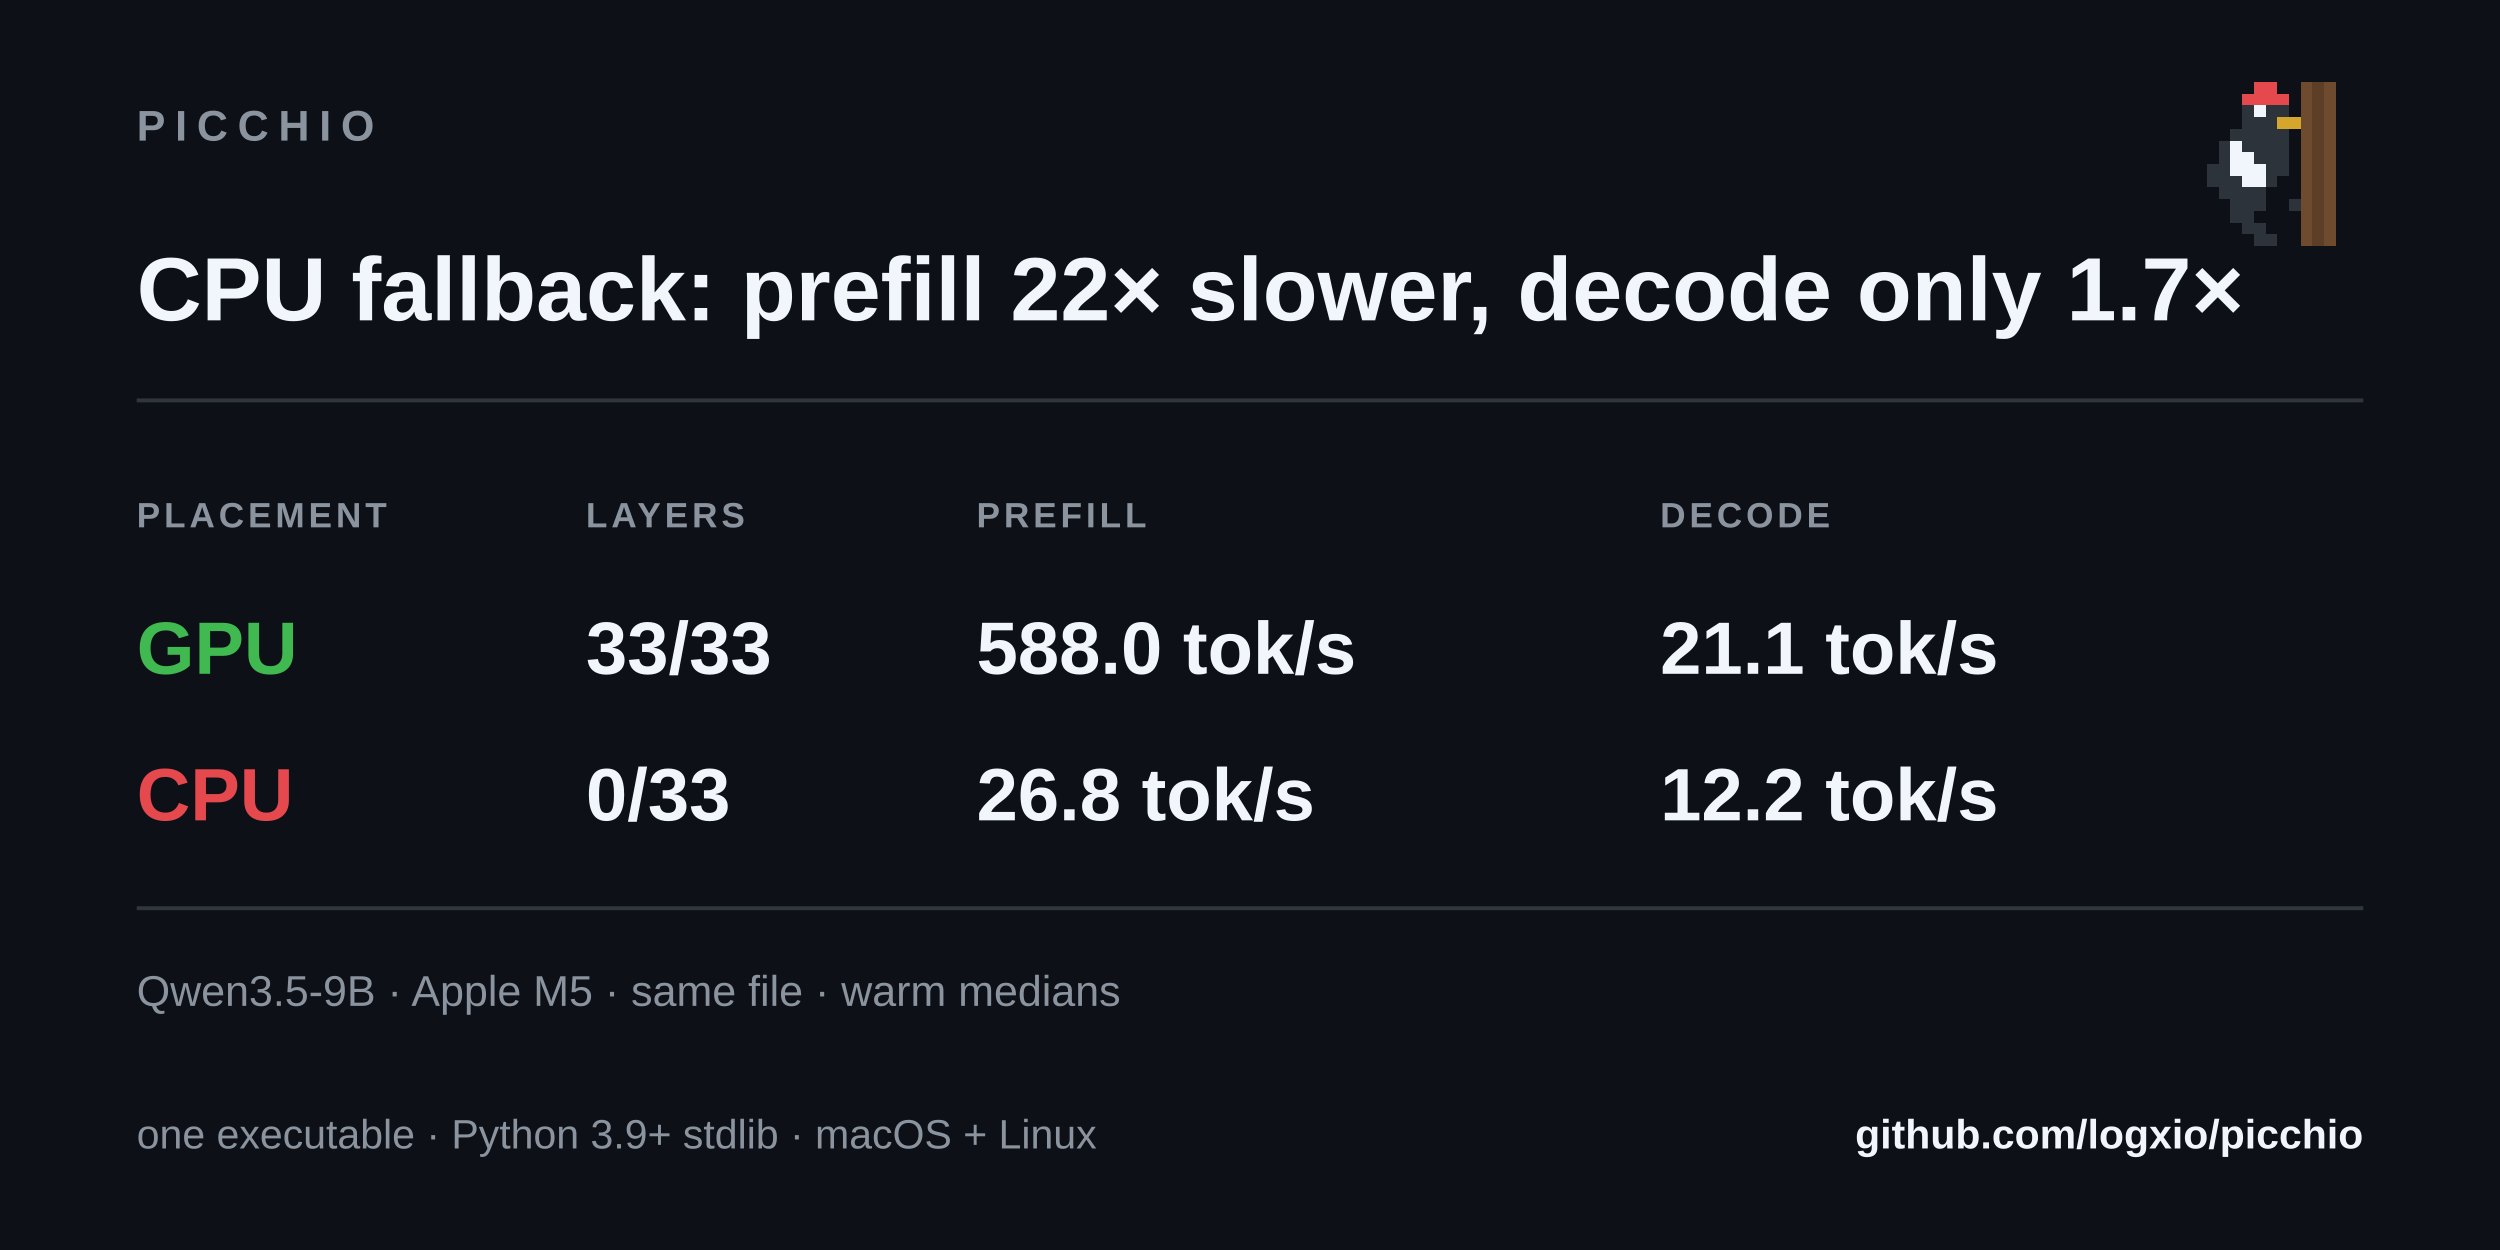
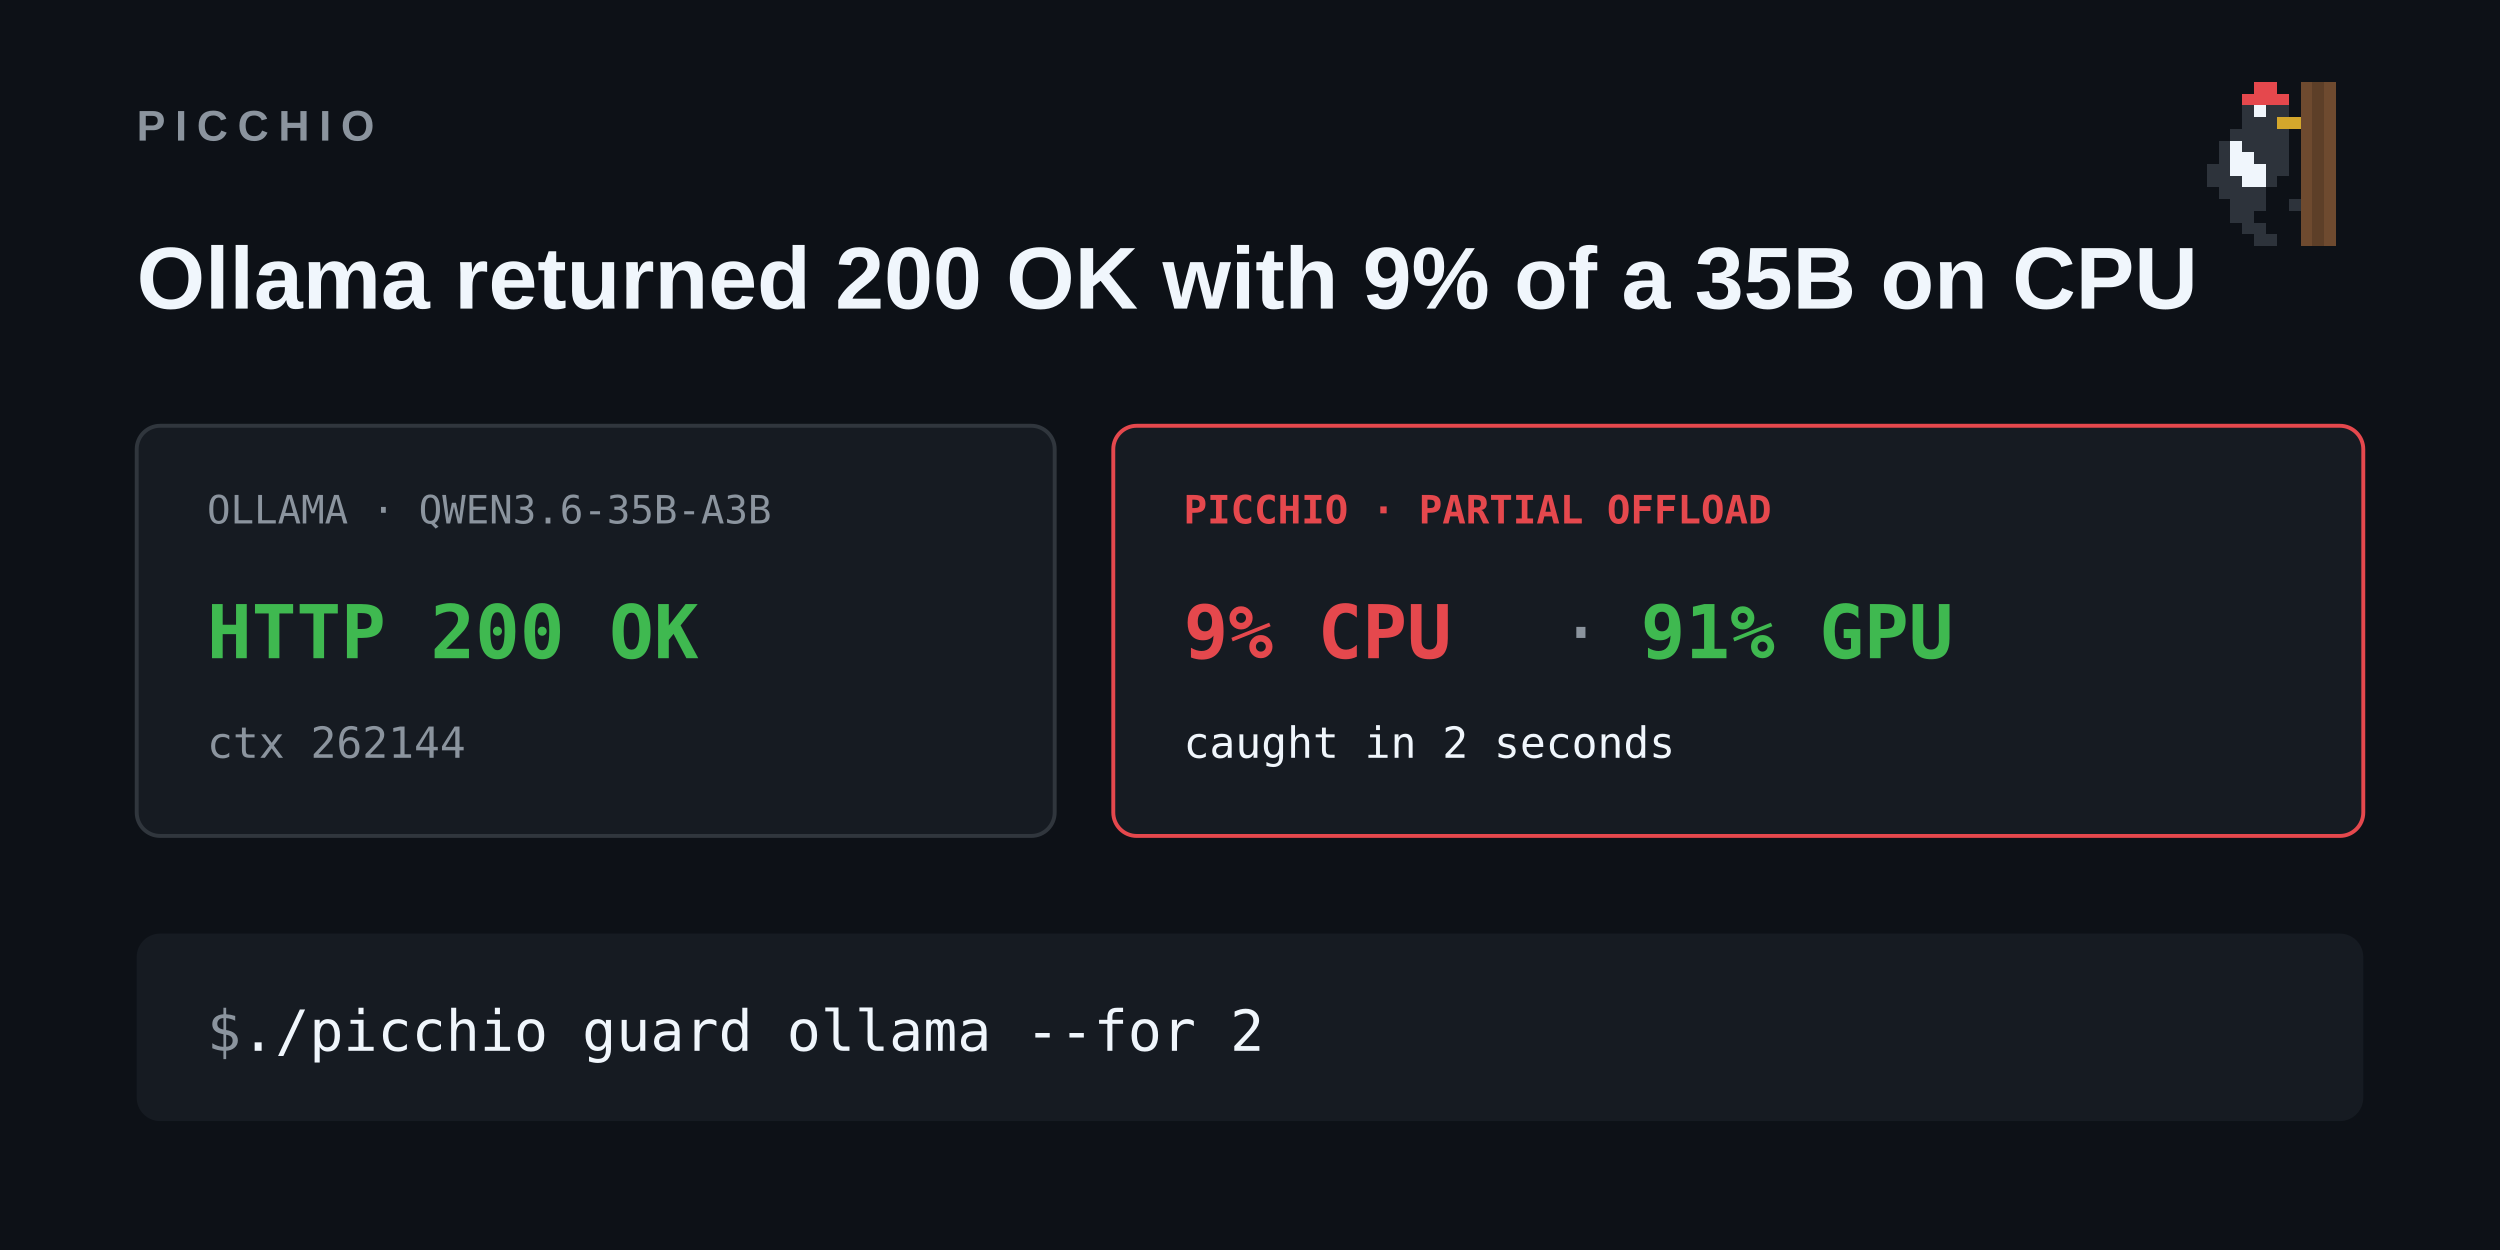
<svg xmlns="http://www.w3.org/2000/svg" width="1280" height="640" viewBox="0 0 1280 640">
  <rect width="1280" height="640" fill="#0d1117" />
  <g transform="translate(1100 42) scale(6)" shape-rendering="crispEdges">
    <rect x="9" y="0" width="2" height="1" fill="#e5484d" />
    <rect x="13" y="0" width="1" height="1" fill="#6e4a2f" />
    <rect x="14" y="0" width="1" height="1" fill="#5d3f28" />
    <rect x="15" y="0" width="1" height="1" fill="#6e4a2f" />
    <rect x="8" y="1" width="4" height="1" fill="#e5484d" />
    <rect x="13" y="1" width="1" height="1" fill="#6e4a2f" />
    <rect x="14" y="1" width="1" height="1" fill="#5d3f28" />
    <rect x="15" y="1" width="1" height="1" fill="#6e4a2f" />
    <rect x="8" y="2" width="1" height="1" fill="#2d333b" />
    <rect x="9" y="2" width="1" height="1" fill="#f0f6fc" />
    <rect x="10" y="2" width="2" height="1" fill="#2d333b" />
    <rect x="13" y="2" width="1" height="1" fill="#6e4a2f" />
    <rect x="14" y="2" width="1" height="1" fill="#5d3f28" />
    <rect x="15" y="2" width="1" height="1" fill="#6e4a2f" />
    <rect x="8" y="3" width="3" height="1" fill="#2d333b" />
    <rect x="11" y="3" width="2" height="1" fill="#d4a72c" />
    <rect x="13" y="3" width="1" height="1" fill="#6e4a2f" />
    <rect x="14" y="3" width="1" height="1" fill="#5d3f28" />
    <rect x="15" y="3" width="1" height="1" fill="#6e4a2f" />
    <rect x="7" y="4" width="5" height="1" fill="#2d333b" />
    <rect x="13" y="4" width="1" height="1" fill="#6e4a2f" />
    <rect x="14" y="4" width="1" height="1" fill="#5d3f28" />
    <rect x="15" y="4" width="1" height="1" fill="#6e4a2f" />
    <rect x="6" y="5" width="1" height="1" fill="#2d333b" />
    <rect x="7" y="5" width="1" height="1" fill="#f0f6fc" />
    <rect x="8" y="5" width="4" height="1" fill="#2d333b" />
    <rect x="13" y="5" width="1" height="1" fill="#6e4a2f" />
    <rect x="14" y="5" width="1" height="1" fill="#5d3f28" />
    <rect x="15" y="5" width="1" height="1" fill="#6e4a2f" />
    <rect x="6" y="6" width="1" height="1" fill="#2d333b" />
    <rect x="7" y="6" width="2" height="1" fill="#f0f6fc" />
    <rect x="9" y="6" width="3" height="1" fill="#2d333b" />
    <rect x="13" y="6" width="1" height="1" fill="#6e4a2f" />
    <rect x="14" y="6" width="1" height="1" fill="#5d3f28" />
    <rect x="15" y="6" width="1" height="1" fill="#6e4a2f" />
    <rect x="5" y="7" width="2" height="1" fill="#2d333b" />
    <rect x="7" y="7" width="3" height="1" fill="#f0f6fc" />
    <rect x="10" y="7" width="2" height="1" fill="#2d333b" />
    <rect x="13" y="7" width="1" height="1" fill="#6e4a2f" />
    <rect x="14" y="7" width="1" height="1" fill="#5d3f28" />
    <rect x="15" y="7" width="1" height="1" fill="#6e4a2f" />
    <rect x="5" y="8" width="3" height="1" fill="#2d333b" />
    <rect x="8" y="8" width="2" height="1" fill="#f0f6fc" />
    <rect x="10" y="8" width="1" height="1" fill="#2d333b" />
    <rect x="13" y="8" width="1" height="1" fill="#6e4a2f" />
    <rect x="14" y="8" width="1" height="1" fill="#5d3f28" />
    <rect x="15" y="8" width="1" height="1" fill="#6e4a2f" />
    <rect x="6" y="9" width="4" height="1" fill="#2d333b" />
    <rect x="13" y="9" width="1" height="1" fill="#6e4a2f" />
    <rect x="14" y="9" width="1" height="1" fill="#5d3f28" />
    <rect x="15" y="9" width="1" height="1" fill="#6e4a2f" />
    <rect x="7" y="10" width="3" height="1" fill="#2d333b" />
    <rect x="12" y="10" width="1" height="1" fill="#2d333b" />
    <rect x="13" y="10" width="1" height="1" fill="#6e4a2f" />
    <rect x="14" y="10" width="1" height="1" fill="#5d3f28" />
    <rect x="15" y="10" width="1" height="1" fill="#6e4a2f" />
    <rect x="7" y="11" width="2" height="1" fill="#2d333b" />
    <rect x="13" y="11" width="1" height="1" fill="#6e4a2f" />
    <rect x="14" y="11" width="1" height="1" fill="#5d3f28" />
    <rect x="15" y="11" width="1" height="1" fill="#6e4a2f" />
    <rect x="8" y="12" width="2" height="1" fill="#2d333b" />
    <rect x="13" y="12" width="1" height="1" fill="#6e4a2f" />
    <rect x="14" y="12" width="1" height="1" fill="#5d3f28" />
    <rect x="15" y="12" width="1" height="1" fill="#6e4a2f" />
    <rect x="9" y="13" width="2" height="1" fill="#2d333b" />
    <rect x="13" y="13" width="1" height="1" fill="#6e4a2f" />
    <rect x="14" y="13" width="1" height="1" fill="#5d3f28" />
    <rect x="15" y="13" width="1" height="1" fill="#6e4a2f" />
  </g>
  <text x="70" y="72" fill="#8b949e" font-family="Arial, Helvetica, sans-serif" font-size="22" font-weight="700" letter-spacing="5">PICCHIO</text>
-   <text x="70" y="164" fill="#f0f6fc" font-family="Arial, Helvetica, sans-serif" font-size="46" font-weight="700">CPU fallback: prefill 22× slower, decode only 1.7×</text>
-   <line x1="70" y1="205" x2="1210" y2="205" stroke="#30363d" stroke-width="2" />
-   <text x="70" y="270" fill="#8b949e" font-family="Arial, Helvetica, sans-serif" font-size="18" font-weight="700" letter-spacing="2">PLACEMENT</text>
-   <text x="300" y="270" fill="#8b949e" font-family="Arial, Helvetica, sans-serif" font-size="18" font-weight="700" letter-spacing="2">LAYERS</text>
-   <text x="500" y="270" fill="#8b949e" font-family="Arial, Helvetica, sans-serif" font-size="18" font-weight="700" letter-spacing="2">PREFILL</text>
-   <text x="850" y="270" fill="#8b949e" font-family="Arial, Helvetica, sans-serif" font-size="18" font-weight="700" letter-spacing="2">DECODE</text>
-   <text x="70" y="345" fill="#3fb950" font-family="Arial, Helvetica, sans-serif" font-size="38" font-weight="700">GPU</text>
-   <text x="300" y="345" fill="#f0f6fc" font-family="Arial, Helvetica, sans-serif" font-size="38" font-weight="700">33/33</text>
-   <text x="500" y="345" fill="#f0f6fc" font-family="Arial, Helvetica, sans-serif" font-size="38" font-weight="700">588.0 tok/s</text>
-   <text x="850" y="345" fill="#f0f6fc" font-family="Arial, Helvetica, sans-serif" font-size="38" font-weight="700">21.1 tok/s</text>
-   <text x="70" y="420" fill="#e5484d" font-family="Arial, Helvetica, sans-serif" font-size="38" font-weight="700">CPU</text>
-   <text x="300" y="420" fill="#f0f6fc" font-family="Arial, Helvetica, sans-serif" font-size="38" font-weight="700">0/33</text>
-   <text x="500" y="420" fill="#f0f6fc" font-family="Arial, Helvetica, sans-serif" font-size="38" font-weight="700">26.8 tok/s</text>
-   <text x="850" y="420" fill="#f0f6fc" font-family="Arial, Helvetica, sans-serif" font-size="38" font-weight="700">12.2 tok/s</text>
-   <line x1="70" y1="465" x2="1210" y2="465" stroke="#30363d" stroke-width="2" />
-   <text x="70" y="515" fill="#8b949e" font-family="Arial, Helvetica, sans-serif" font-size="22">Qwen3.5-9B · Apple M5 · same file · warm medians</text>
-   <text x="70" y="588" fill="#8b949e" font-family="Arial, Helvetica, sans-serif" font-size="21">one executable · Python 3.9+ stdlib · macOS + Linux</text>
-   <text x="1210" y="588" text-anchor="end" fill="#f0f6fc" font-family="Arial, Helvetica, sans-serif" font-size="21" font-weight="700">github.com/logxio/picchio</text>
+   <text x="70" y="158" fill="#f0f6fc" font-family="Arial, Helvetica, sans-serif" font-size="45" font-weight="700">Ollama returned 200 OK with 9% of a 35B on CPU</text>
+   <rect x="70" y="218" width="470" height="210" rx="12" fill="#161b22" stroke="#30363d" stroke-width="2" />
+   <text x="106" y="268" fill="#8b949e" font-family="ui-monospace, SFMono-Regular, Menlo, monospace" font-size="20">OLLAMA · QWEN3.6-35B-A3B</text>
+   <text x="106" y="337" fill="#3fb950" font-family="ui-monospace, SFMono-Regular, Menlo, monospace" font-size="38" font-weight="700">HTTP 200 OK</text>
+   <text x="106" y="388" fill="#8b949e" font-family="ui-monospace, SFMono-Regular, Menlo, monospace" font-size="22">ctx 262144</text>
+   <rect x="570" y="218" width="640" height="210" rx="12" fill="#161b22" stroke="#e5484d" stroke-width="2" />
+   <text x="606" y="268" fill="#e5484d" font-family="ui-monospace, SFMono-Regular, Menlo, monospace" font-size="20" font-weight="700">PICCHIO · PARTIAL OFFLOAD</text>
+   <text x="606" y="337" fill="#e5484d" font-family="ui-monospace, SFMono-Regular, Menlo, monospace" font-size="38" font-weight="700">9% CPU</text>
+   <text x="798" y="337" fill="#8b949e" font-family="ui-monospace, SFMono-Regular, Menlo, monospace" font-size="38">·</text>
+   <text x="840" y="337" fill="#3fb950" font-family="ui-monospace, SFMono-Regular, Menlo, monospace" font-size="38" font-weight="700">91% GPU</text>
+   <text x="606" y="388" fill="#f0f6fc" font-family="ui-monospace, SFMono-Regular, Menlo, monospace" font-size="22">caught in 2 seconds</text>
+   <rect x="70" y="478" width="1140" height="96" rx="12" fill="#161b22" />
+   <text x="106" y="538" fill="#f0f6fc" font-family="ui-monospace, SFMono-Regular, Menlo, monospace" font-size="29">
+     <tspan fill="#8b949e">$ </tspan>./picchio guard ollama --for 2</text>
</svg>
